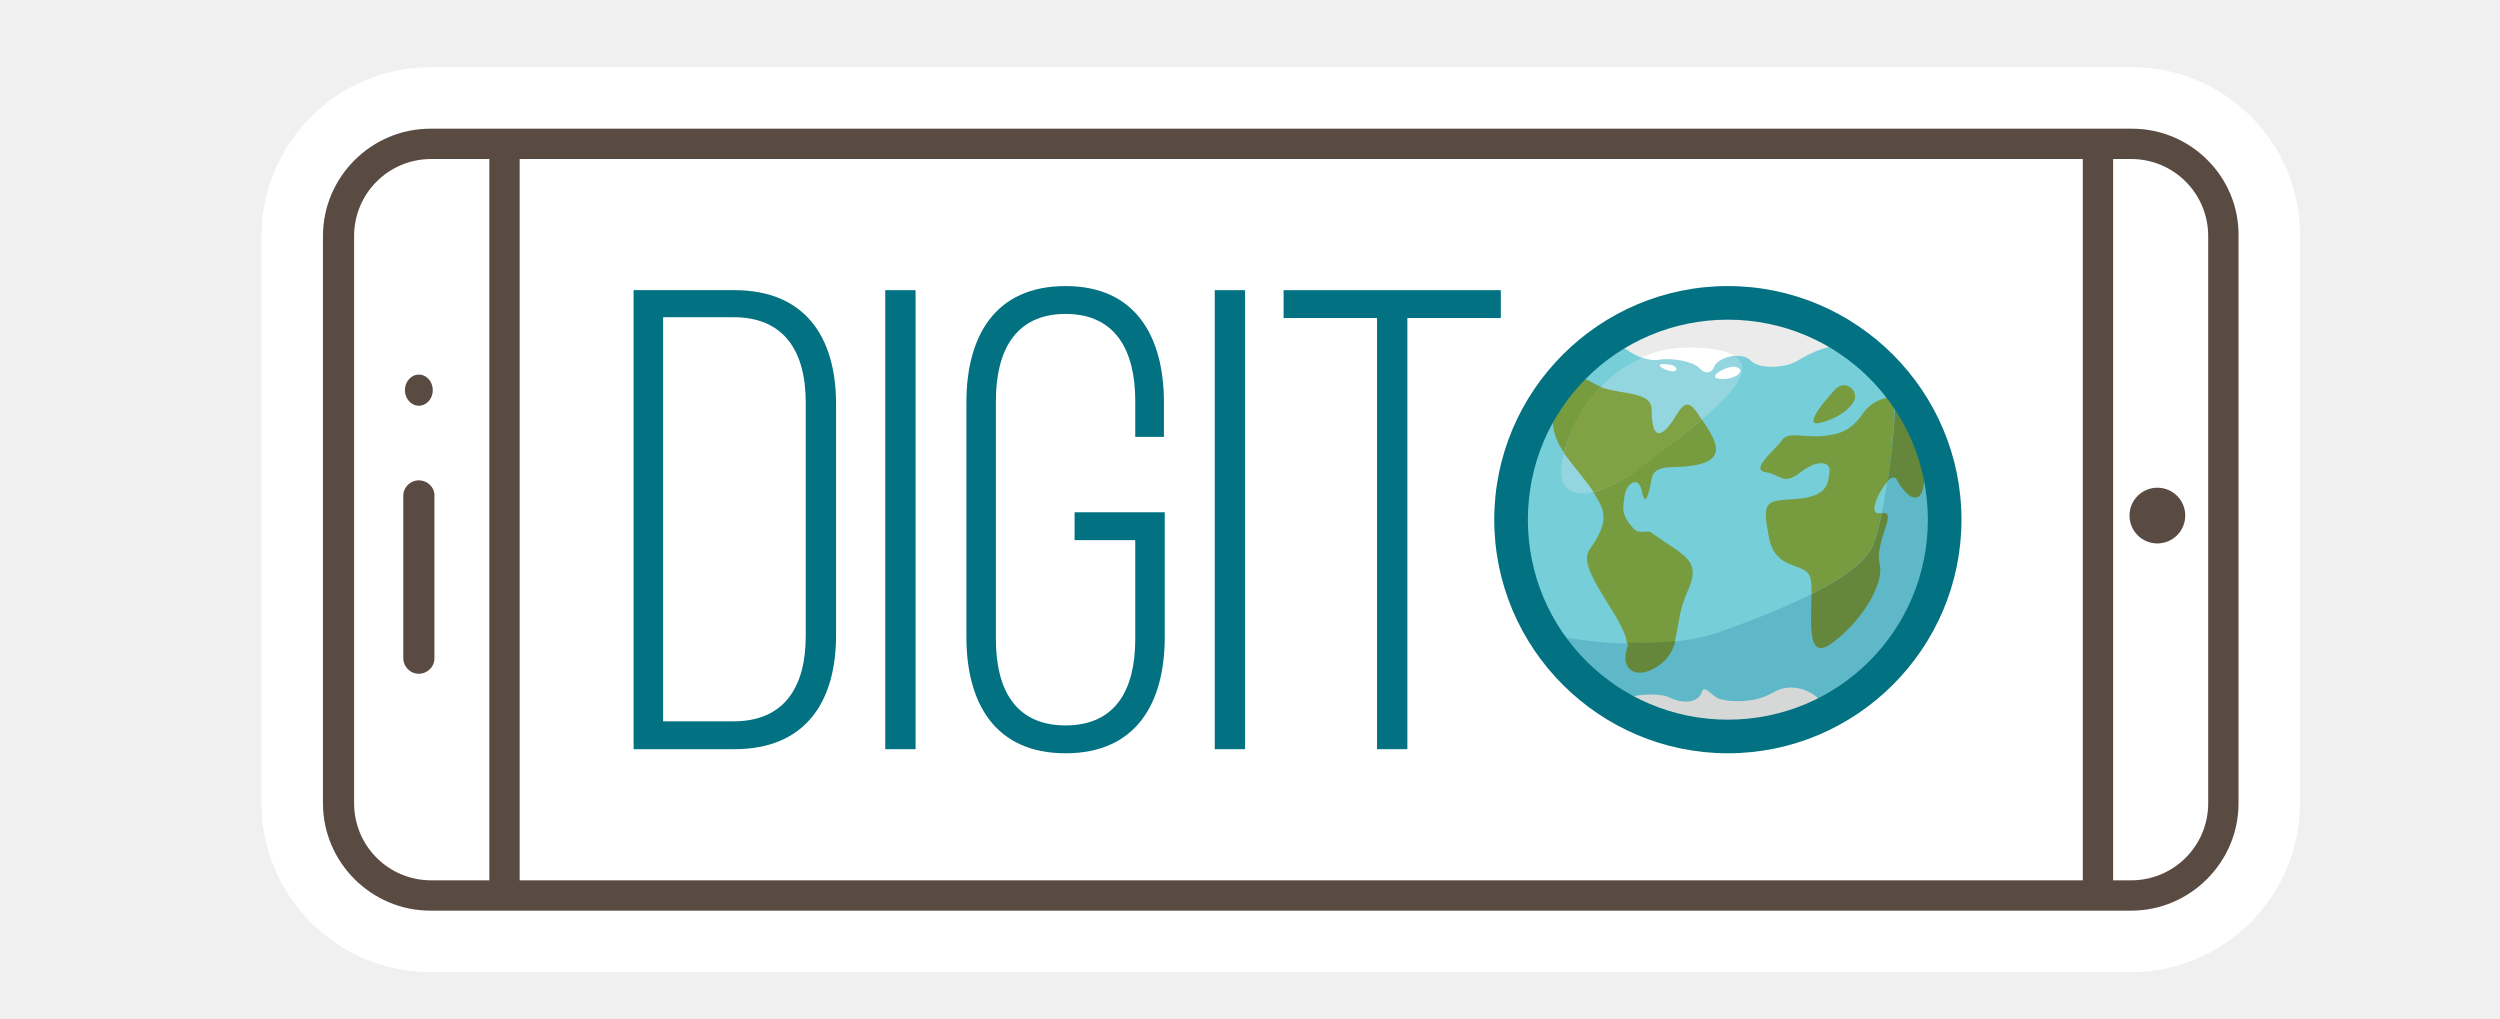
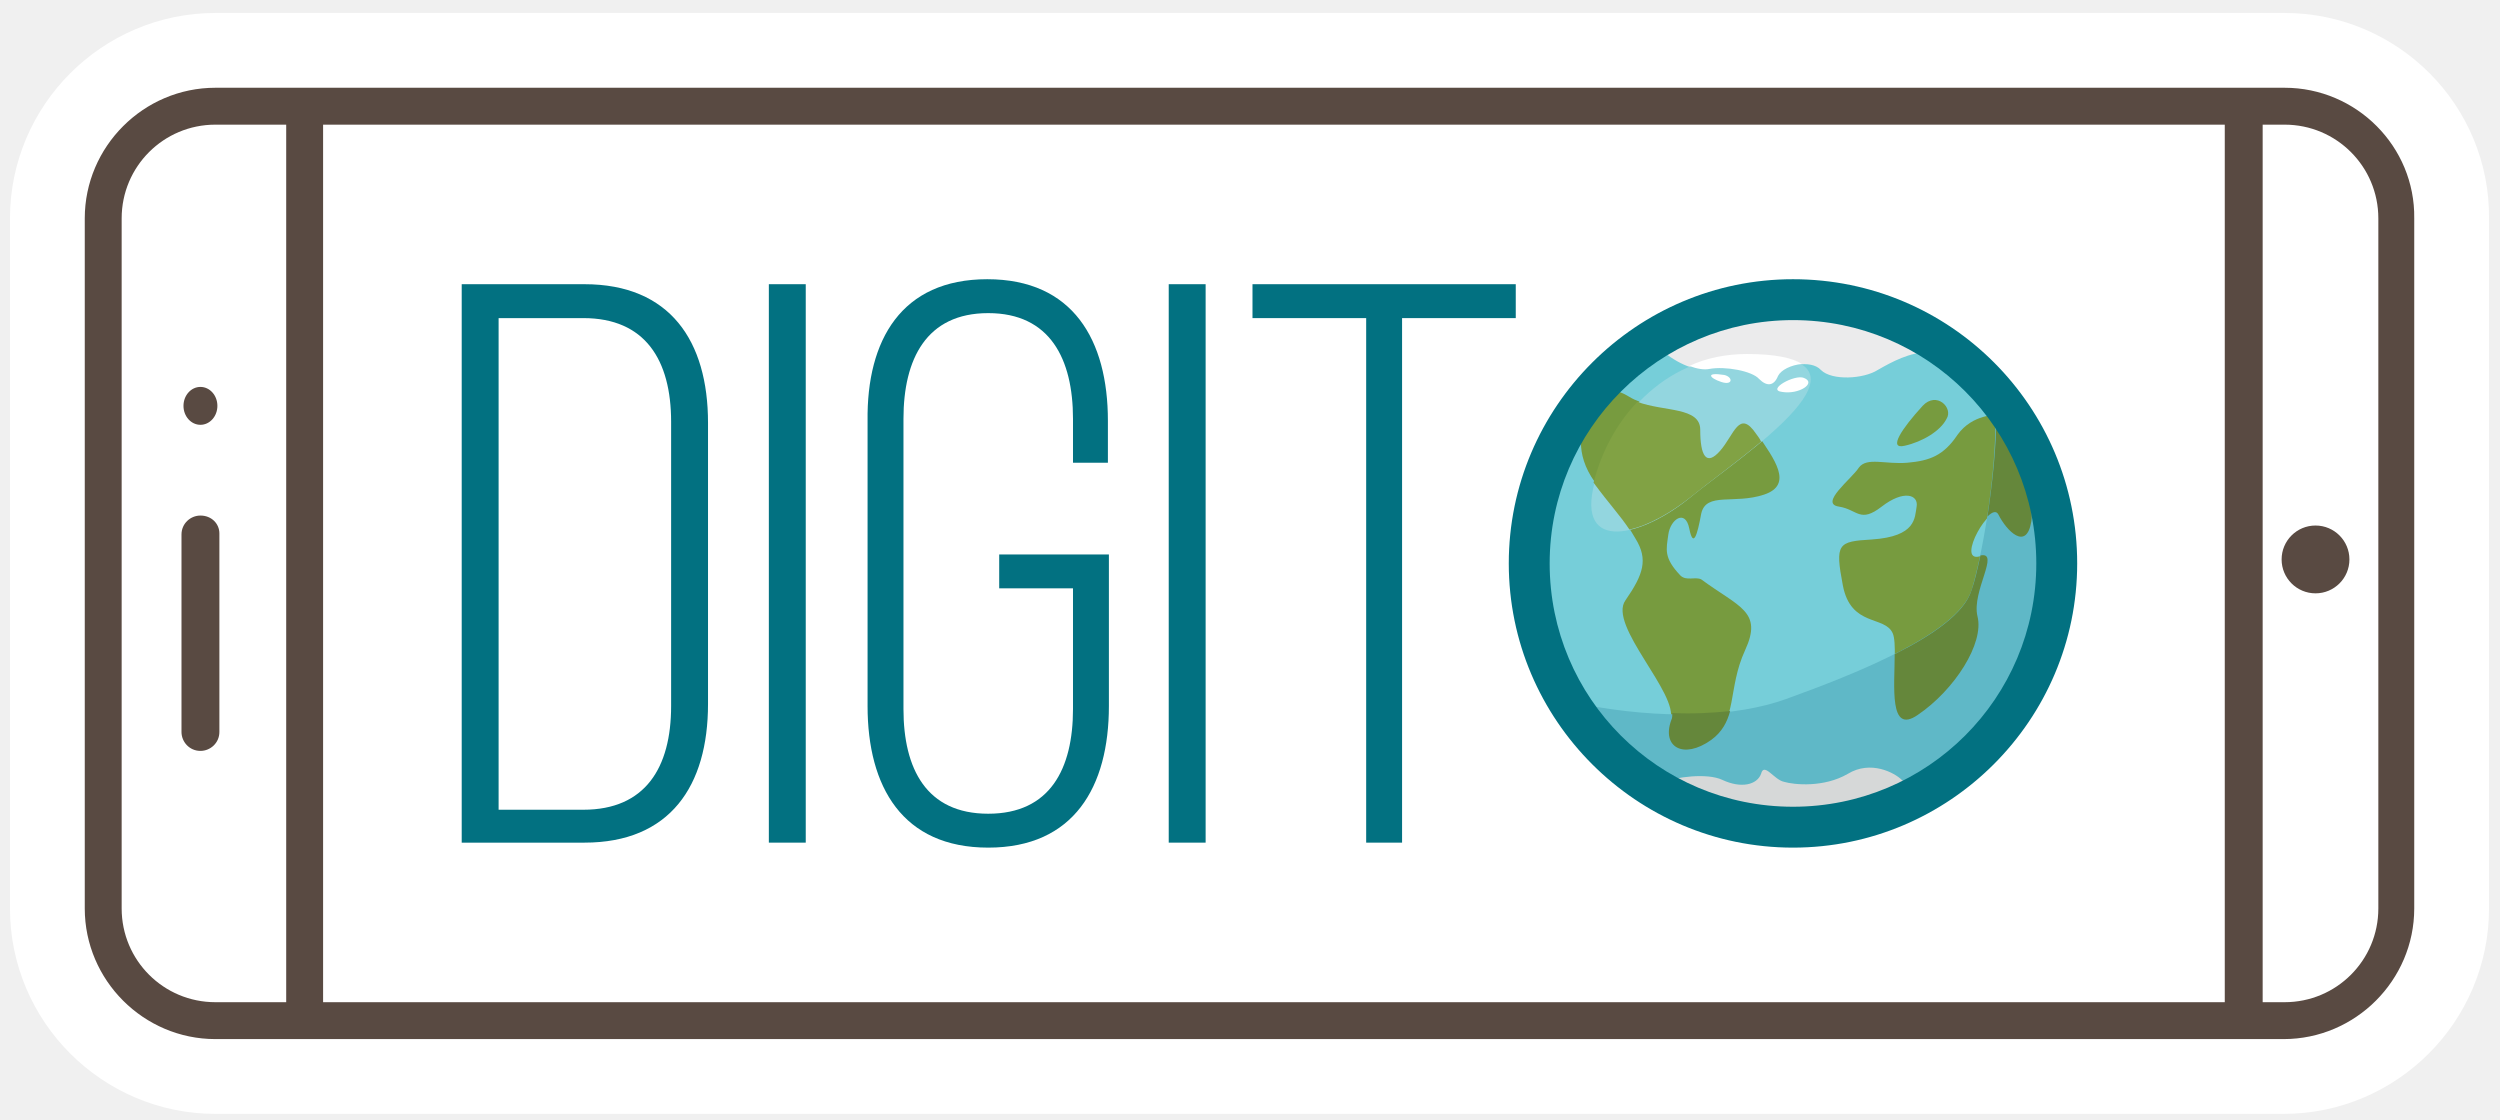
- <svg xmlns="http://www.w3.org/2000/svg" version="1.1" id="Layer_1" x="0px" y="0px" viewBox="375 28.7 305 124.3" style="enable-background:new 375 28.7 305 124.3;" xml:space="preserve">
+ <svg xmlns="http://www.w3.org/2000/svg" version="1.1" id="Layer_1" x="0px" y="0px" viewBox="0 0 250.7 112.3" style="enable-background:new 0 0 250.7 112.3;" xml:space="preserve">
  <style type="text/css">
	.st0{fill:#FFFFFF;stroke:#FFFFFF;stroke-width:15;stroke-miterlimit:10;}
	.st1{fill:#594A42;}
	.st2{fill:#027181;}
	.st3{fill:#76CED9;}
	.st4{fill:#779B3F;}
	.st5{fill:#EBEBEC;}
	.st6{fill:#93D6DF;}
	.st7{fill:#81A244;}
	.st8{fill:#FFFFFF;}
	.st9{fill:#5FB8C7;}
	.st10{fill:#65873B;}
	.st11{fill:#D6D8D8;}
</style>
-   <g id="XMLID_88_">
-     <path id="XMLID_92_" class="st0" d="M635.1,44.4h-4H436.5h-9c-7.2,0-13.1,5.9-13.1,13.1v69.2c0,7.2,5.9,13.1,13.1,13.1h9H631h4   c7.2,0,13.1-5.9,13.1-13.1V57.5C648.2,50.3,642.3,44.4,635.1,44.4z" />
-   </g>
-   <g id="XMLID_9_">
-     <g id="XMLID_45_">
-       <path id="XMLID_58_" class="st1" d="M635.1,44.4h-4H436.5h-9c-7.2,0-13.1,5.9-13.1,13.1v69.2c0,7.2,5.9,13.1,13.1,13.1h9H631h4    c7.2,0,13.1-5.9,13.1-13.1V57.5C648.2,50.3,642.3,44.4,635.1,44.4z M418.2,126.7V57.5c0-5.2,4.2-9.4,9.4-9.4h7.1v88h-7.1    C422.4,136.1,418.2,131.9,418.2,126.7z M438.4,136.1v-88h190.7v88H438.4z M644.4,126.7c0,5.2-4.2,9.4-9.4,9.4h-2.2v-88h2.2    c5.2,0,9.4,4.2,9.4,9.4V126.7z" />
-       <circle id="XMLID_61_" class="st1" cx="638.2" cy="91.6" r="3.4" />
-       <ellipse id="XMLID_62_" class="st1" cx="426.1" cy="76.3" rx="1.7" ry="1.9" />
-       <path id="XMLID_64_" class="st1" d="M426.1,87.3c-1,0-1.9,0.8-1.9,1.9V109c0,1,0.8,1.9,1.9,1.9c1,0,1.9-0.8,1.9-1.9V89.1    C428,88.1,427.1,87.3,426.1,87.3z" />
+   <g id="XMLID_44_">
+     <g id="XMLID_88_">
+       <path id="XMLID_92_" class="st0" d="M229.1,8.8h-4H30.6h-9c-7.2,0-13.1,5.9-13.1,13.1v69.2c0,7.2,5.9,13.1,13.1,13.1h9H225h4    c7.2,0,13.1-5.9,13.1-13.1V21.9C242.2,14.7,236.3,8.8,229.1,8.8z" />
    </g>
-     <g id="XMLID_2_">
-       <g id="XMLID_3_">
-         <path id="XMLID_4_" class="st2" d="M464.6,64.1c8.6,0,12.4,5.7,12.4,13.9v28.2c0,8.2-3.8,13.9-12.4,13.9h-12.3v-56H464.6z      M464.5,116.7c6.2,0,8.8-4.2,8.8-10.4V77.8c0-6.2-2.6-10.4-8.8-10.4h-8.6v49.3H464.5z" />
-         <path id="XMLID_12_" class="st2" d="M486.7,64.1v56H483v-56H486.7z" />
-         <path id="XMLID_14_" class="st2" d="M517,77.8V82h-3.5v-4.4c0-6-2.3-10.6-8.5-10.6c-6.2,0-8.5,4.6-8.5,10.6v29.1     c0,6,2.3,10.5,8.5,10.5c6.2,0,8.5-4.5,8.5-10.5V94.6h-7.4v-3.4h11v15.2c0,8.1-3.5,14.2-12.1,14.2s-12.1-6.1-12.1-14.2V77.8     c0-8.1,3.5-14.2,12.1-14.2C513.5,63.6,517,69.7,517,77.8z" />
-         <path id="XMLID_16_" class="st2" d="M526.9,64.1v56h-3.7v-56H526.9z" />
-         <path id="XMLID_18_" class="st2" d="M543,120.1V67.5h-11.4v-3.4h26.5v3.4h-11.4v52.6H543z" />
+     <g id="XMLID_9_">
+       <g id="XMLID_45_">
+         <path id="XMLID_58_" class="st1" d="M229.1,8.8h-4H30.6h-9c-7.2,0-13.1,5.9-13.1,13.1v69.2c0,7.2,5.9,13.1,13.1,13.1h9H225h4     c7.2,0,13.1-5.9,13.1-13.1V21.9C242.2,14.7,236.3,8.8,229.1,8.8z M12.2,91.1V21.9c0-5.2,4.2-9.4,9.4-9.4h7.1v88h-7.1     C16.4,100.5,12.2,96.3,12.2,91.1z M32.4,100.5v-88h190.7v88H32.4z M238.5,91.1c0,5.2-4.2,9.4-9.4,9.4h-2.2v-88h2.2     c5.2,0,9.4,4.2,9.4,9.4V91.1z" />
+         <circle id="XMLID_61_" class="st1" cx="232.2" cy="56.1" r="3.4" />
+         <ellipse id="XMLID_62_" class="st1" cx="20.1" cy="40.7" rx="1.7" ry="1.9" />
+         <path id="XMLID_64_" class="st1" d="M20.1,51.7c-1,0-1.9,0.8-1.9,1.9v19.8c0,1,0.8,1.9,1.9,1.9c1,0,1.9-0.8,1.9-1.9V53.5     C22,52.5,21.2,51.7,20.1,51.7z" />
      </g>
-       <g id="XMLID_6_">
-         <g id="XMLID_37_">
-           <g id="XMLID_63_">
-             <circle id="XMLID_36_" class="st3" cx="585.9" cy="92.3" r="25.4" />
+       <g id="XMLID_2_">
+         <g id="XMLID_3_">
+           <path id="XMLID_4_" class="st2" d="M58.6,28.5c8.6,0,12.4,5.7,12.4,13.9v28.2c0,8.2-3.8,13.9-12.4,13.9H46.3v-56H58.6z       M58.5,81.2c6.2,0,8.8-4.2,8.8-10.4V42.3c0-6.2-2.6-10.4-8.8-10.4H50v49.3H58.5z" />
+           <path id="XMLID_12_" class="st2" d="M80.8,28.5v56h-3.7v-56H80.8z" />
+           <path id="XMLID_14_" class="st2" d="M111.1,42.2v4.2h-3.5V42c0-6-2.3-10.6-8.5-10.6c-6.2,0-8.5,4.6-8.5,10.6v29.1      c0,6,2.3,10.5,8.5,10.5c6.2,0,8.5-4.5,8.5-10.5V59h-7.4v-3.4h11v15.2c0,8.1-3.5,14.2-12.1,14.2c-8.6,0-12.1-6.1-12.1-14.2V42.2      C86.9,34.1,90.4,28,99,28C107.6,28,111.1,34.1,111.1,42.2z" />
+           <path id="XMLID_16_" class="st2" d="M120.9,28.5v56h-3.7v-56H120.9z" />
+           <path id="XMLID_18_" class="st2" d="M137,84.5V31.9h-11.4v-3.4H152v3.4h-11.4v52.6H137z" />
+         </g>
+         <g id="XMLID_6_">
+           <g id="XMLID_37_">
+             <g id="XMLID_63_">
+               <circle id="XMLID_36_" class="st3" cx="179.9" cy="56.8" r="25.4" />
+             </g>
+             <path id="XMLID_35_" class="st4" d="M170.6,58.1c3.8,2.8,6.2,3.2,4.4,7.1c-1.8,3.9-0.7,7.1-3.5,9c-2.8,2-4.9,0.6-4-2       c0.9-2.6-6.3-9.5-4.5-12c1.8-2.6,2.3-4.1,1-6.2c-1.2-2.1-2.1-2.9-4.1-5.7c-2-2.8-1.5-5.5-0.4-6.8c1.1-1.3,1.3-3.3,3.9-1.7       c2.6,1.6,7.2,0.7,7.2,3.3c0,2.6,0.6,3.7,2,2.1c1.4-1.6,1.9-4.2,3.6-1.7c1.7,2.5,3.7,5.1,0.7,6.1c-3,1-5.8-0.3-6.3,1.9       c-0.4,2.2-0.8,3.5-1.2,1.5c-0.4-2-1.9-0.9-2.1,0.6c-0.2,1.5-0.5,2.3,1.2,4.1C169.1,58.3,170,57.8,170.6,58.1z" />
+             <path id="XMLID_34_" class="st4" d="M187.7,54.1c-3.4,0.2-3.7,0.4-2.9,4.6c0.8,4.2,4.2,3,5,4.8c0.8,1.8-1.2,10.9,2.5,8.3       c3.7-2.6,6.7-7.3,6.1-9.9c-0.6-2.6,2.4-6.7,0.1-6.1c-2.4,0.6,1.2-5.7,2-4.1c0.8,1.6,2.8,3.7,3.3,0.7s-3.5-10.8-3.5-10.8       s-2.5-0.1-4,2c-1.4,2.1-2.8,2.6-5,2.8c-2.2,0.2-4.1-0.6-4.9,0.5c-0.7,1.1-4,3.6-2,3.9c1.9,0.3,2.1,1.7,4.3,0s3.7-1.2,3.5,0       C192,51.9,192.2,53.8,187.7,54.1z" />
+             <path id="XMLID_57_" class="st5" d="M179.9,31.3c-4.9,0-9.5,1.4-13.3,3.8c1.6,1.4,3.6,2.2,4.8,1.9c1.6-0.3,4.3,0.2,5,1       c0.8,0.8,1.5,0.7,1.9-0.3c0.5-1.1,3.3-1.7,4.3-0.6c1.1,1.1,4.3,0.9,5.7,0c1.4-0.8,3.2-1.8,5.2-1.8       C189.6,32.8,184.9,31.3,179.9,31.3z M180.9,37.9c-0.9-0.4-3.8,1.2-2.2,1.4C180.4,39.6,182.2,38.4,180.9,37.9z M172.9,37.6       c-1.9-0.3-1.5,0.3-0.3,0.7C173.8,38.7,173.8,37.8,172.9,37.6z" />
+             <path id="XMLID_30_" class="st6" d="M175.2,35.6c-7.7,0-13.4,5.7-15.3,12.8c-1.9,7.2,4.9,5.4,9.7,1.4       C174.5,45.8,190.3,35.6,175.2,35.6z" />
+             <path id="XMLID_29_" class="st7" d="M176.1,43.5c-1.7-2.5-2.2,0.1-3.6,1.7c-1.4,1.6-2,0.5-2-2.1c0-2.3-3.6-1.8-6.3-2.8       c-2.1,2.2-3.6,5-4.4,8.1c1.7,2.3,2.6,3.2,3.6,4.7c1.9-0.4,4.2-1.7,6.2-3.3c1.6-1.3,4.5-3.4,7-5.5       C176.5,44,176.3,43.8,176.1,43.5z" />
+             <path id="XMLID_51_" class="st8" d="M180.7,36.5c-0.9-0.6-2.7-1-5.5-1c-2.1,0-4.1,0.4-5.8,1.2c0.8,0.3,1.5,0.4,2,0.3       c1.6-0.3,4.3,0.2,5,1c0.8,0.8,1.5,0.7,1.9-0.3C178.6,37.1,179.6,36.6,180.7,36.5z M180.9,37.9c-0.9-0.4-3.8,1.2-2.2,1.4       C180.4,39.6,182.2,38.4,180.9,37.9z M172.9,37.6c-1.9-0.3-1.5,0.3-0.3,0.7C173.8,38.7,173.8,37.8,172.9,37.6z" />
+             <path id="XMLID_25_" class="st9" d="M197.7,59.2c-1.4,4.3-11.4,8.3-18.6,10.9c-5,1.8-12.4,2.1-20.6,0.5       c4.5,7,12.4,11.6,21.3,11.6c14,0,25.4-11.4,25.4-25.4c0-5.7-1.9-11-5.1-15.3C200.2,48,198.7,56,197.7,59.2z" />
+             <path id="XMLID_24_" class="st10" d="M171.6,74.2c1.1-0.8,1.6-1.8,1.9-2.9c-1.8,0.2-3.8,0.3-5.8,0.2c0,0.3,0,0.5-0.1,0.7       C166.6,74.9,168.8,76.2,171.6,74.2z" />
+             <g id="XMLID_46_">
+               <path id="XMLID_23_" class="st10" d="M198.3,61.8c-0.6-2.5,2.3-6.5,0.3-6.1c-0.3,1.4-0.6,2.7-0.9,3.5        c-0.7,2.3-3.9,4.5-7.7,6.4c0,3.2-0.6,8.1,2.3,6.1C196,69.2,199,64.5,198.3,61.8z" />
+               <path id="XMLID_22_" class="st10" d="M200.4,51.6c0.8,1.6,2.8,3.7,3.3,0.7c0.5-3-3.5-10.8-3.5-10.8c0,3.3-0.4,7-0.9,10.3        C199.8,51.3,200.2,51.2,200.4,51.6z" />
+             </g>
+             <path id="XMLID_21_" class="st11" d="M179.9,82.2c4.7,0,9.1-1.3,12.9-3.5c-1-0.1-1.9-0.3-2.1-0.5c-0.7-0.7-3.1-2-5.4-0.6       c-2.4,1.4-5.4,1.1-6.4,0.8c-1-0.2-2-2-2.3-0.8c-0.4,1.1-2,1.5-3.9,0.6c-1.5-0.7-4.7-0.3-6.1,0.3       C170.4,80.8,175,82.2,179.9,82.2z" />
+             <path id="XMLID_8_" class="st4" d="M192.8,40.7c-2.1,2.3-3.5,4.4-1.8,4c1.8-0.4,3.6-1.5,4.2-2.7       C195.9,40.9,194.2,39.2,192.8,40.7z" />
          </g>
-           <path id="XMLID_35_" class="st4" d="M576.5,93.7c3.8,2.8,6.2,3.2,4.4,7.1c-1.8,3.9-0.7,7.1-3.5,9c-2.8,2-4.9,0.6-4-2      c0.9-2.6-6.3-9.5-4.5-12c1.8-2.6,2.3-4.1,1-6.2c-1.2-2.1-2.1-2.9-4.1-5.7c-2-2.8-1.5-5.5-0.4-6.8c1.1-1.3,1.3-3.3,3.9-1.7      c2.6,1.6,7.2,0.7,7.2,3.3c0,2.6,0.6,3.7,2,2.1c1.4-1.6,1.9-4.2,3.6-1.7s3.7,5.1,0.7,6.1s-5.8-0.3-6.3,1.9      c-0.4,2.2-0.8,3.5-1.2,1.5c-0.4-2-1.9-0.9-2.1,0.6s-0.5,2.3,1.2,4.1C575.1,93.9,576,93.3,576.5,93.7z" />
-           <path id="XMLID_34_" class="st4" d="M593.7,89.6c-3.4,0.2-3.7,0.4-2.9,4.6c0.8,4.2,4.2,3,5,4.8s-1.2,10.9,2.5,8.3      s6.7-7.3,6.1-9.9c-0.6-2.6,2.4-6.7,0.1-6.1c-2.4,0.6,1.2-5.7,2-4.1s2.8,3.7,3.3,0.7s-3.5-10.8-3.5-10.8s-2.5-0.1-4,2      c-1.4,2.1-2.8,2.6-5,2.8c-2.2,0.2-4.1-0.6-4.9,0.5c-0.7,1.1-4,3.6-2,3.9c1.9,0.3,2.1,1.7,4.3,0c2.2-1.7,3.7-1.2,3.5,0      C598,87.5,598.2,89.4,593.7,89.6z" />
-           <path id="XMLID_57_" class="st5" d="M585.9,66.9c-4.9,0-9.5,1.4-13.3,3.8c1.6,1.4,3.6,2.2,4.8,1.9c1.6-0.3,4.3,0.2,5,1      c0.8,0.8,1.5,0.7,1.9-0.3c0.5-1.1,3.3-1.7,4.3-0.6c1.1,1.1,4.3,0.9,5.7,0c1.4-0.8,3.2-1.8,5.2-1.8      C595.5,68.4,590.9,66.9,585.9,66.9z M586.9,73.5c-0.9-0.4-3.8,1.2-2.2,1.4C586.3,75.2,588.2,74,586.9,73.5z M578.8,73.2      c-1.9-0.3-1.5,0.3-0.3,0.7C579.8,74.3,579.8,73.4,578.8,73.2z" />
-           <path id="XMLID_30_" class="st6" d="M581.1,71.2c-7.7,0-13.4,5.7-15.3,12.8c-1.9,7.2,4.9,5.4,9.7,1.4      C580.5,81.4,596.3,71.2,581.1,71.2z" />
-           <path id="XMLID_29_" class="st7" d="M582.1,79.1c-1.7-2.5-2.2,0.1-3.6,1.7c-1.4,1.6-2,0.5-2-2.1c0-2.3-3.6-1.8-6.3-2.8      c-2.1,2.2-3.6,5-4.4,8.1c1.7,2.3,2.6,3.2,3.6,4.7c1.9-0.4,4.2-1.7,6.2-3.3c1.6-1.3,4.5-3.4,7-5.5      C582.4,79.6,582.3,79.4,582.1,79.1z" />
-           <path id="XMLID_51_" class="st8" d="M586.6,72.1c-0.9-0.6-2.7-1-5.5-1c-2.1,0-4.1,0.4-5.8,1.2c0.8,0.3,1.5,0.4,2,0.3      c1.6-0.3,4.3,0.2,5,1c0.8,0.8,1.5,0.7,1.9-0.3C584.5,72.7,585.6,72.2,586.6,72.1z M586.9,73.5c-0.9-0.4-3.8,1.2-2.2,1.4      C586.3,75.2,588.2,74,586.9,73.5z M578.8,73.2c-1.9-0.3-1.5,0.3-0.3,0.7C579.8,74.3,579.8,73.4,578.8,73.2z" />
-           <path id="XMLID_25_" class="st9" d="M603.7,94.8c-1.4,4.3-11.4,8.3-18.6,10.9c-5,1.8-12.4,2.1-20.6,0.5      c4.5,7,12.4,11.6,21.3,11.6c14,0,25.4-11.4,25.4-25.4c0-5.7-1.9-11-5.1-15.3C606.2,83.6,604.7,91.6,603.7,94.8z" />
-           <path id="XMLID_24_" class="st10" d="M577.5,109.8c1.1-0.8,1.6-1.8,1.9-2.9c-1.8,0.2-3.8,0.3-5.8,0.2c0,0.3,0,0.5-0.1,0.7      C572.6,110.5,574.8,111.8,577.5,109.8z" />
-           <g id="XMLID_46_">
-             <path id="XMLID_23_" class="st10" d="M604.3,97.4c-0.6-2.5,2.3-6.5,0.3-6.1c-0.3,1.4-0.6,2.7-0.9,3.5c-0.7,2.3-3.9,4.5-7.7,6.4       c0,3.2-0.6,8.1,2.3,6.1C601.9,104.8,605,100,604.3,97.4z" />
-             <path id="XMLID_22_" class="st10" d="M606.4,87.2c0.8,1.6,2.8,3.7,3.3,0.7s-3.5-10.8-3.5-10.8c0,3.3-0.4,7-0.9,10.3       C605.7,86.9,606.2,86.8,606.4,87.2z" />
+           <g id="XMLID_7_">
+             <path id="XMLID_220_" class="st2" d="M179.8,32.1c13.5,0,24.4,10.9,24.4,24.4s-10.9,24.4-24.4,24.4S155.4,70,155.4,56.5       S166.4,32.1,179.8,32.1 M179.8,28c-15.7,0-28.5,12.8-28.5,28.5c0,15.7,12.8,28.5,28.5,28.5c15.7,0,28.5-12.8,28.5-28.5       C208.3,40.8,195.6,28,179.8,28L179.8,28z" />
          </g>
-           <path id="XMLID_21_" class="st11" d="M585.9,117.8c4.7,0,9.1-1.3,12.9-3.5c-1-0.1-1.9-0.3-2.1-0.5c-0.7-0.7-3.1-2-5.4-0.6      c-2.4,1.4-5.4,1.1-6.4,0.8c-1-0.2-2-2-2.3-0.8c-0.4,1.1-2,1.5-3.9,0.6c-1.5-0.7-4.7-0.3-6.1,0.3      C576.4,116.4,581,117.8,585.9,117.8z" />
-           <path id="XMLID_8_" class="st4" d="M598.8,76.3c-2.1,2.3-3.5,4.4-1.8,4c1.8-0.4,3.6-1.5,4.2-2.7      C601.8,76.4,600.1,74.8,598.8,76.3z" />
-         </g>
-         <g id="XMLID_7_">
-           <path id="XMLID_52_" class="st2" d="M585.8,67.7c13.5,0,24.4,10.9,24.4,24.4s-10.9,24.4-24.4,24.4s-24.4-10.9-24.4-24.4      C561.4,78.6,572.3,67.7,585.8,67.7 M585.8,63.6c-15.7,0-28.5,12.8-28.5,28.5s12.8,28.5,28.5,28.5s28.5-12.8,28.5-28.5      S601.5,63.6,585.8,63.6L585.8,63.6z" />
        </g>
      </g>
    </g>
  </g>
</svg>
